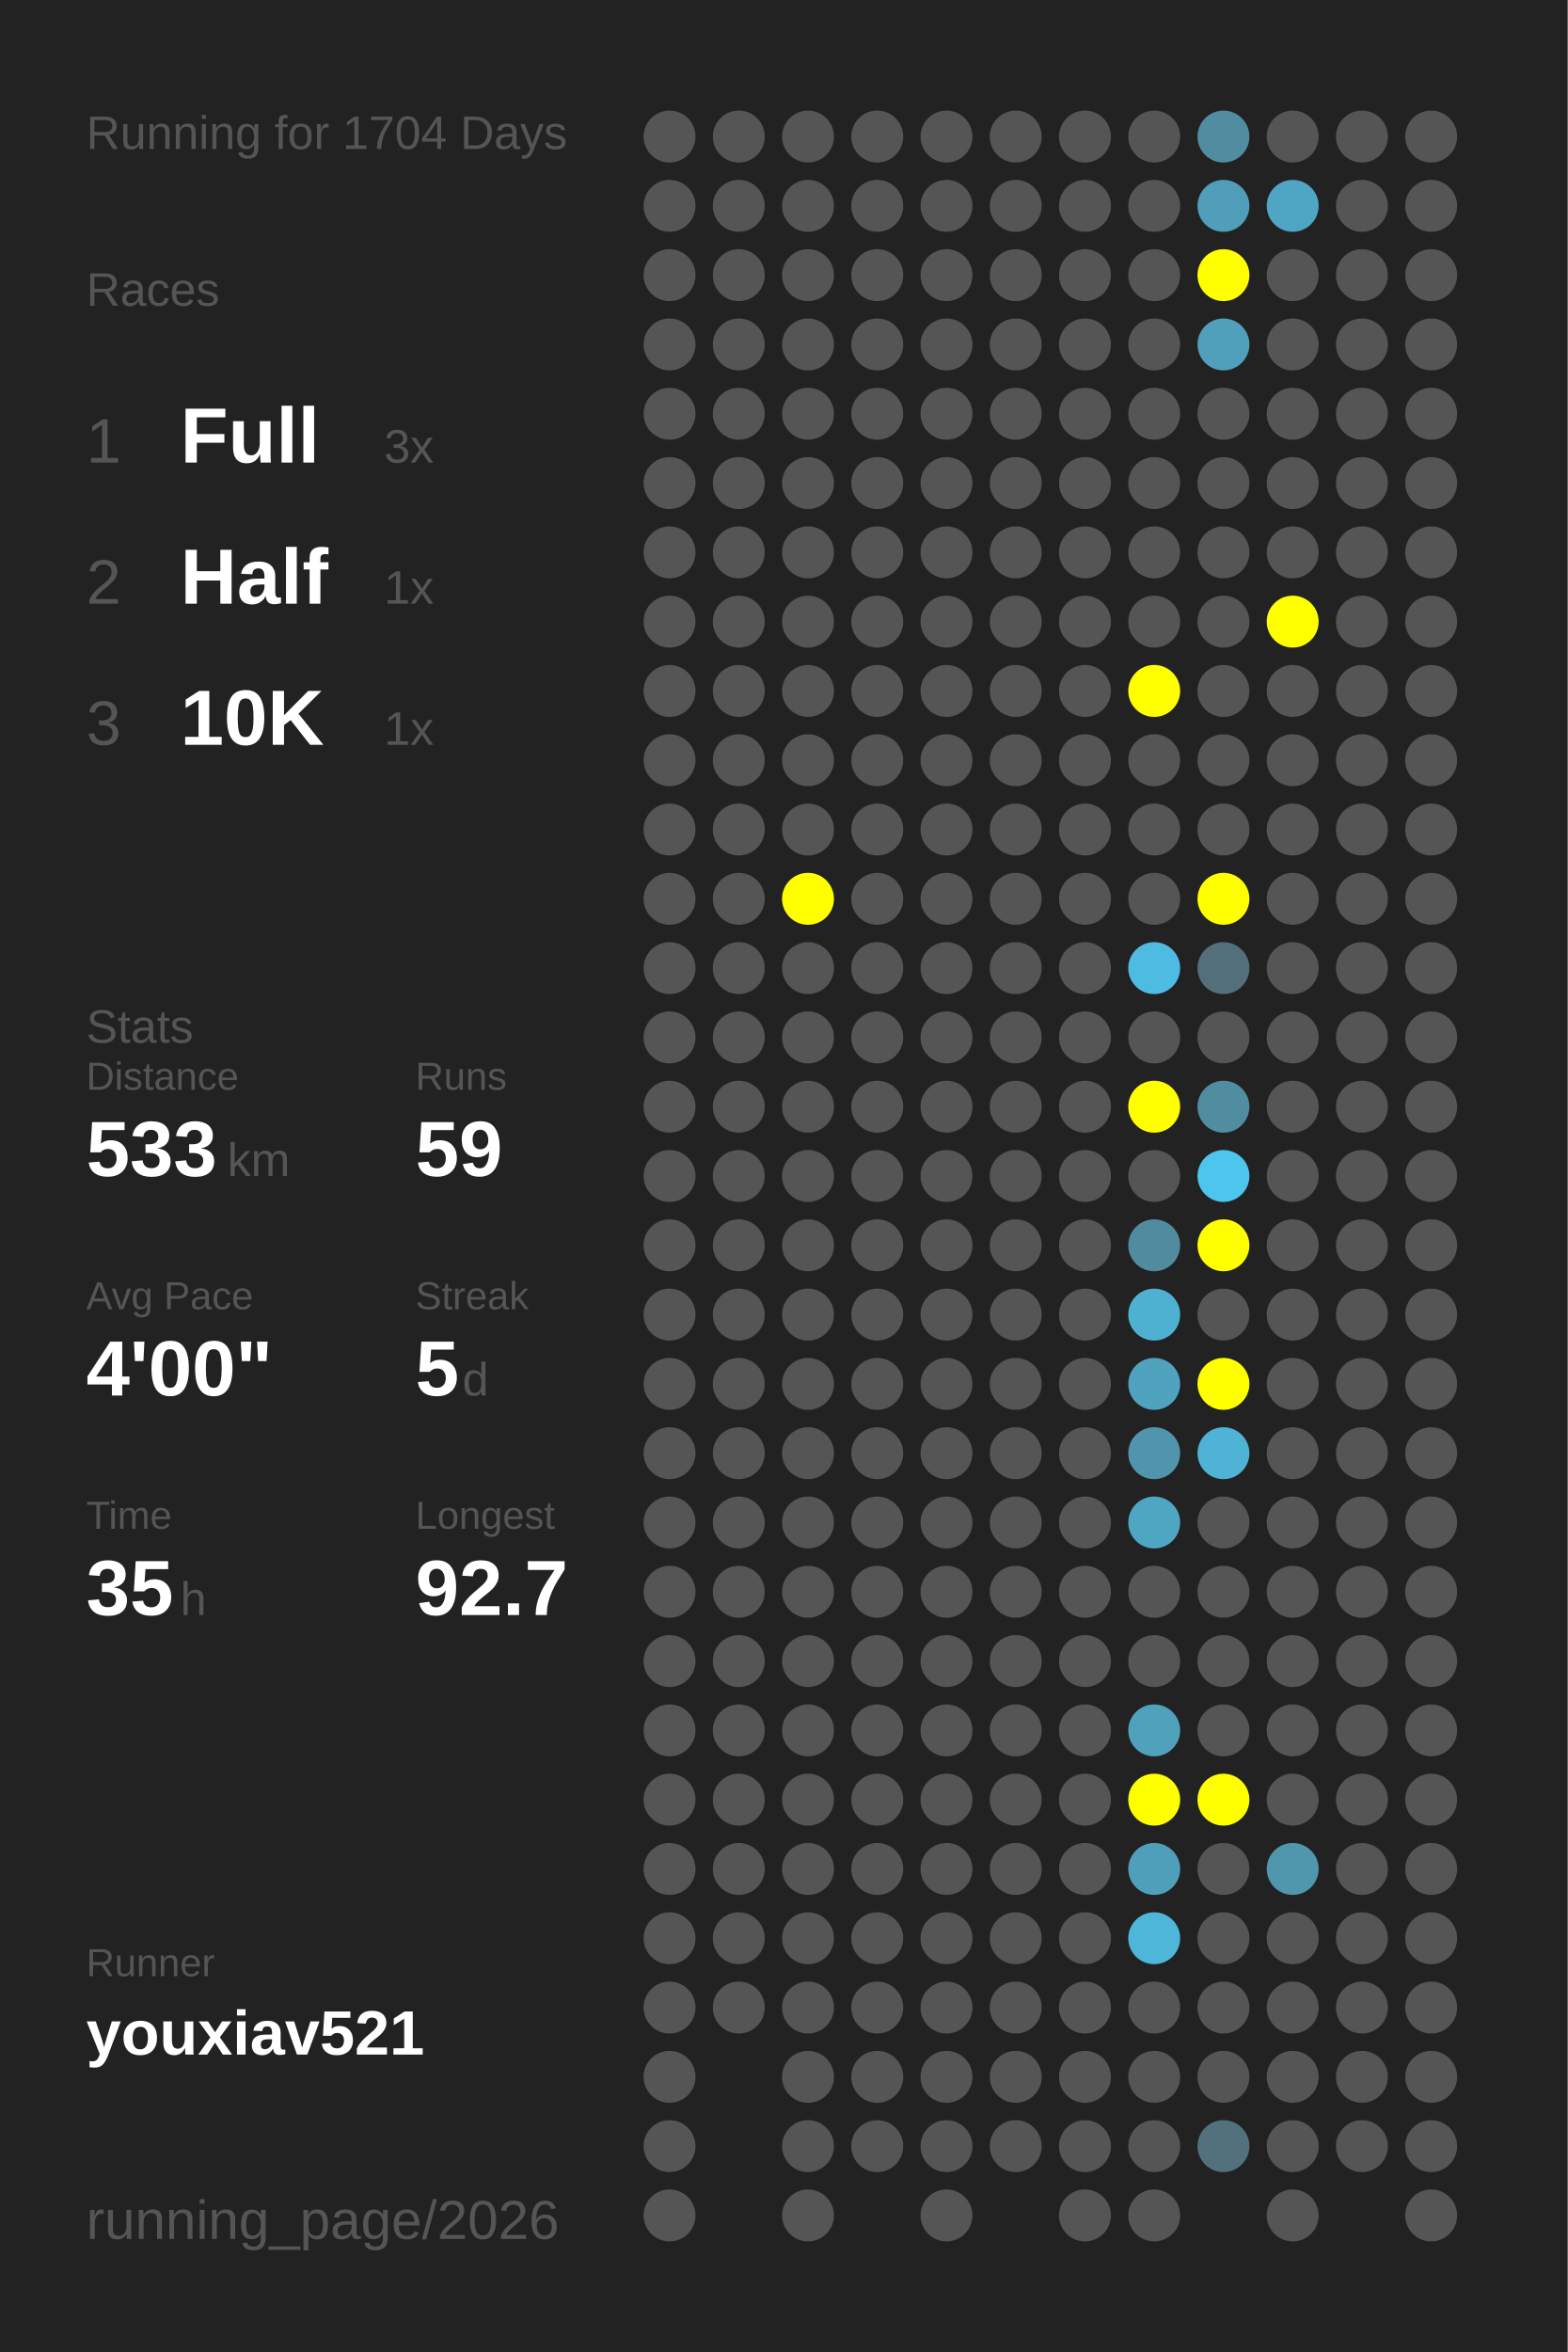
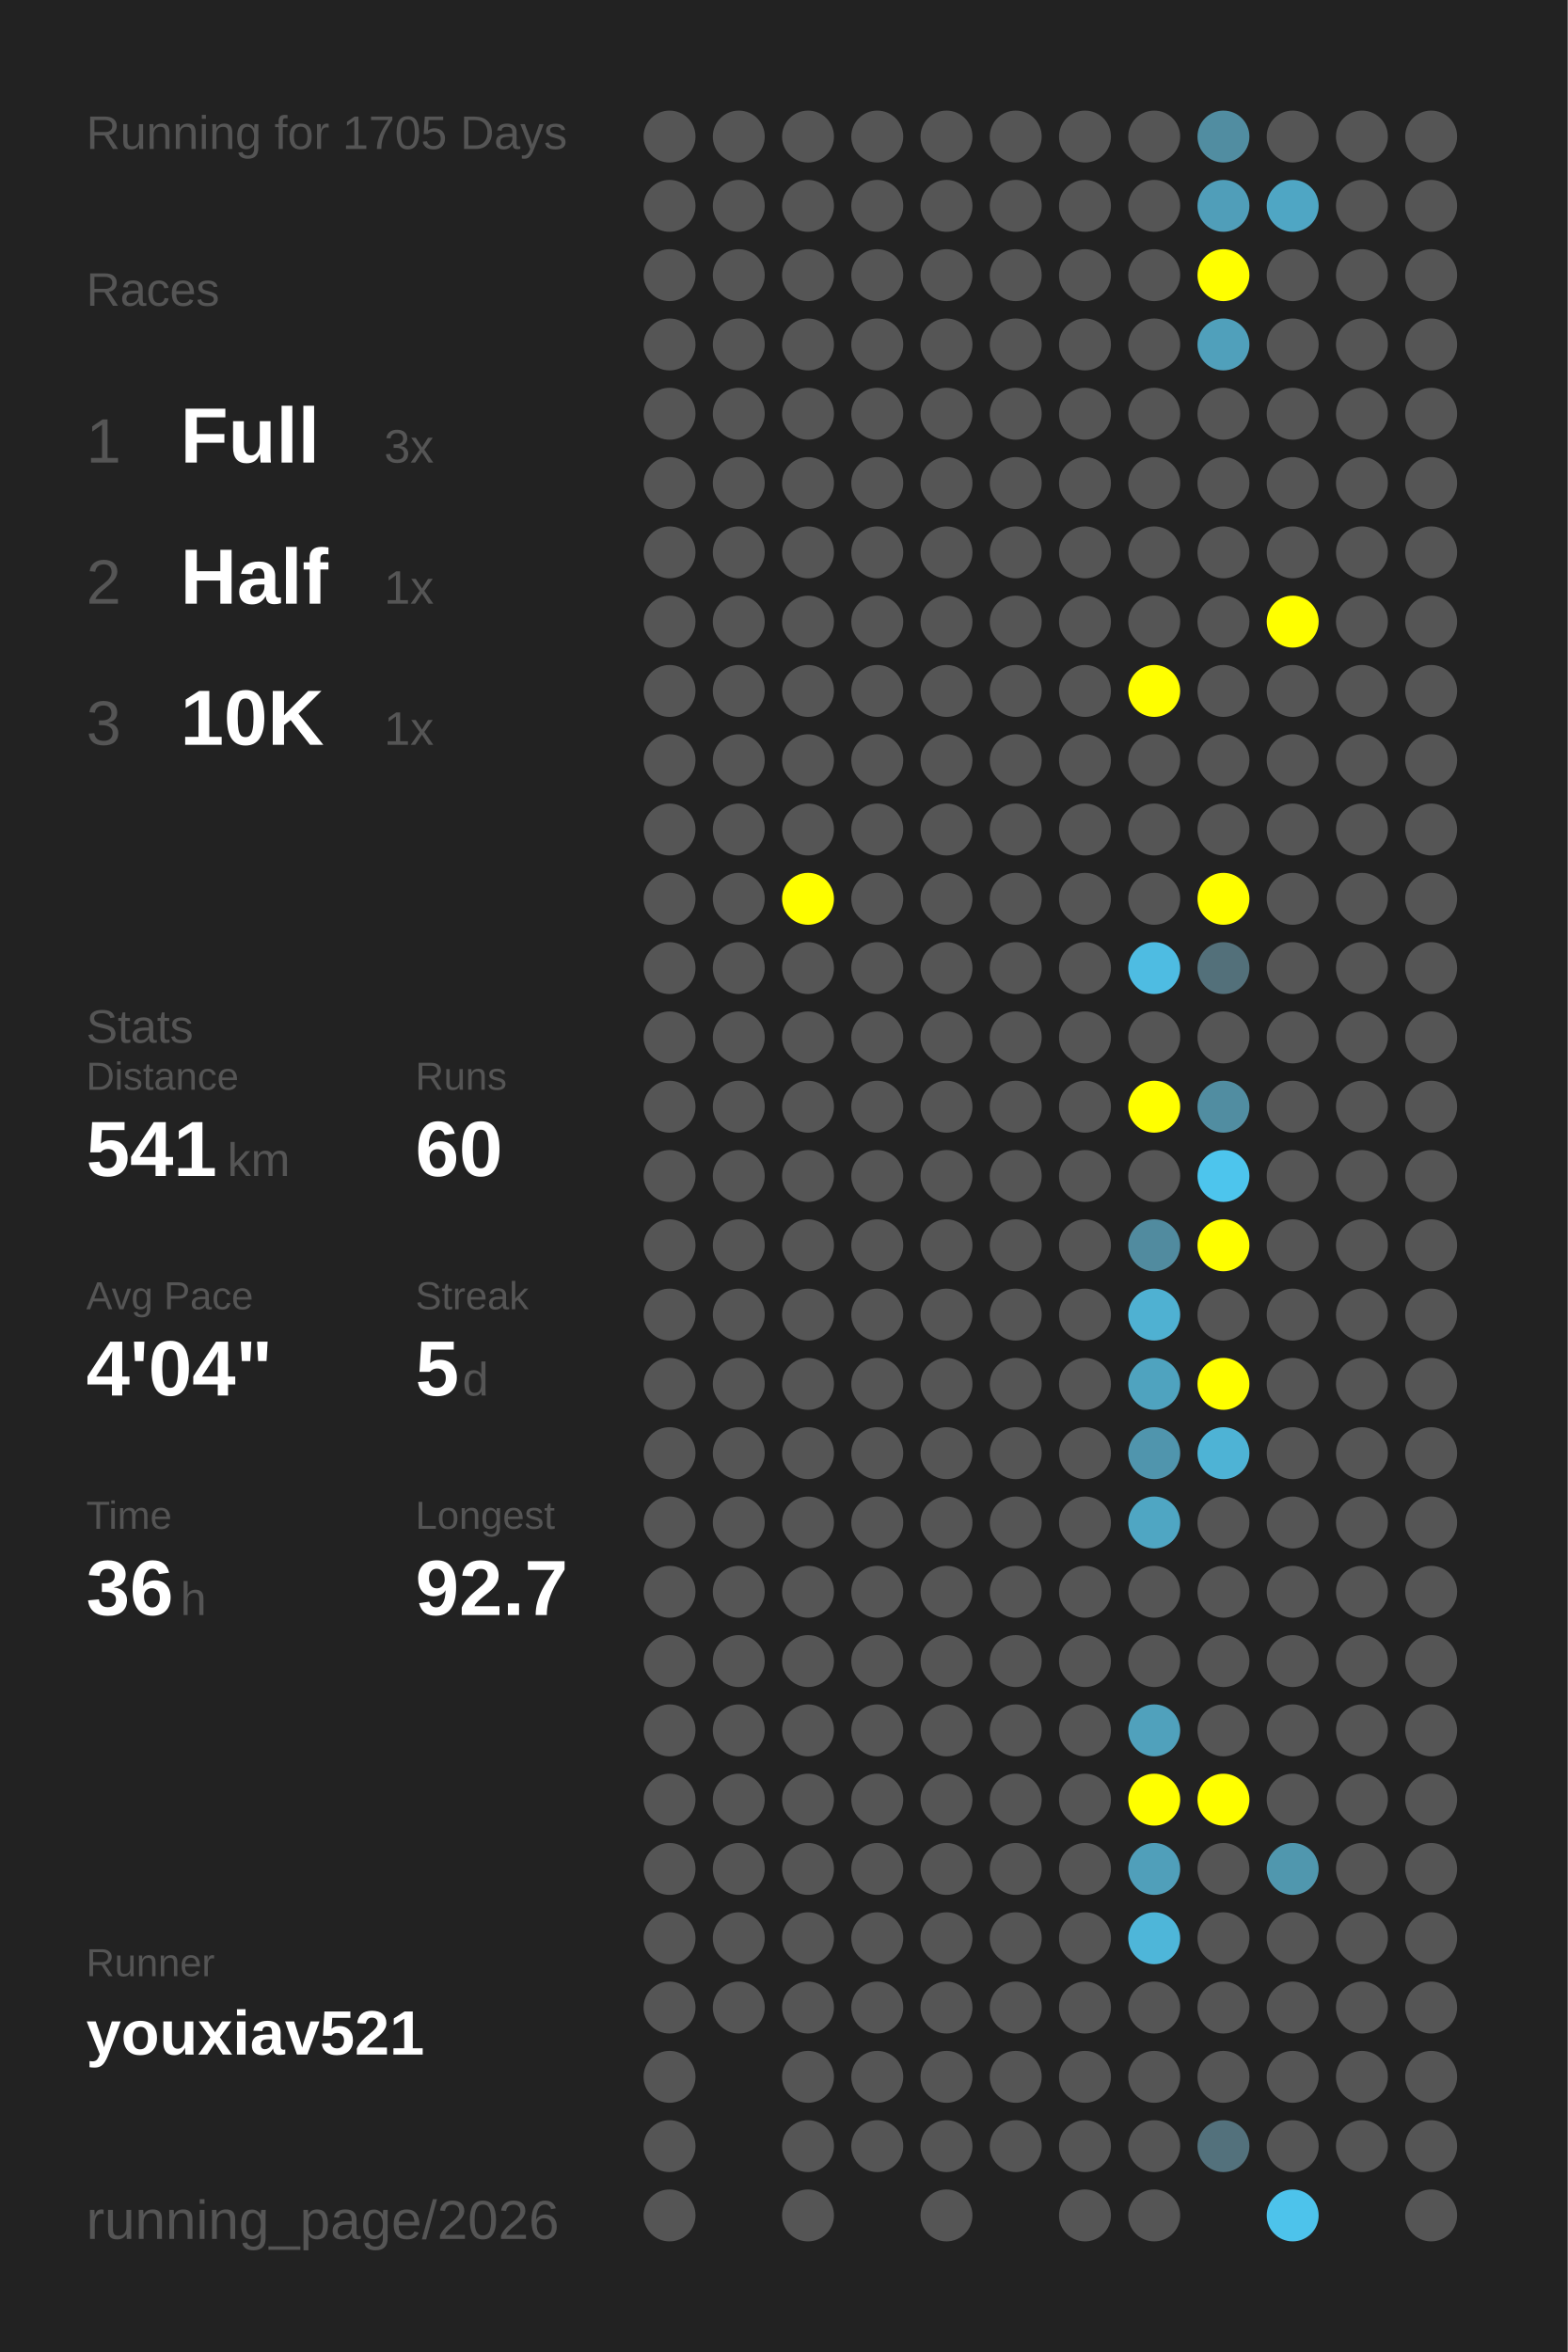
<svg xmlns="http://www.w3.org/2000/svg" baseProfile="full" height="300mm" version="1.1" viewBox="0,0,200,300" width="200mm">
  <defs />
  <rect fill="#222222" height="300" width="200" x="0" y="0" />
-   <text fill="#555555" style="font-size:6px; font-family:Arial;" x="11" y="19">Running for 1704 Days</text>
+   <text fill="#555555" style="font-size:6px; font-family:Arial;" x="11" y="19">Running for 1705 Days</text>
  <text fill="#555555" style="font-size:6px; font-family:Arial;" x="11" y="39">Races</text>
  <text fill="#555555" style="font-size:8px; font-family:Arial;" x="11" y="59">1</text>
  <text fill="#FFFFFF" style="font-size:10px; font-family:Arial; font-weight:bold;" x="23" y="59">Full</text>
  <text fill="#555555" style="font-size:6px; font-family:Arial;" x="49" y="59">3x</text>
  <text fill="#555555" style="font-size:8px; font-family:Arial;" x="11" y="77">2</text>
  <text fill="#FFFFFF" style="font-size:10px; font-family:Arial; font-weight:bold;" x="23" y="77">Half</text>
  <text fill="#555555" style="font-size:6px; font-family:Arial;" x="49" y="77">1x</text>
  <text fill="#555555" style="font-size:8px; font-family:Arial;" x="11" y="95">3</text>
  <text fill="#FFFFFF" style="font-size:10px; font-family:Arial; font-weight:bold;" x="23" y="95">10K</text>
  <text fill="#555555" style="font-size:6px; font-family:Arial;" x="49" y="95">1x</text>
  <text fill="#555555" style="font-size:6px; font-family:Arial;" x="11" y="133">Stats</text>
  <text fill="#555555" style="font-size:5px; font-family:Arial;" x="11" y="139">Distance</text>
-   <text fill="#FFFFFF" style="font-size:10px; font-family:Arial; font-weight:bold;" x="11" y="150">533</text>
+   <text fill="#FFFFFF" style="font-size:10px; font-family:Arial; font-weight:bold;" x="11" y="150">541</text>
  <text fill="#555555" style="font-size:6px; font-family:Arial;" x="29" y="150">km</text>
  <text fill="#555555" style="font-size:5px; font-family:Arial;" x="53" y="139">Runs</text>
-   <text fill="#FFFFFF" style="font-size:10px; font-family:Arial; font-weight:bold;" x="53" y="150">59</text>
+   <text fill="#FFFFFF" style="font-size:10px; font-family:Arial; font-weight:bold;" x="53" y="150">60</text>
  <text fill="#555555" style="font-size:5px; font-family:Arial;" x="11" y="167">Avg Pace</text>
-   <text fill="#FFFFFF" style="font-size:10px; font-family:Arial; font-weight:bold;" x="11" y="178">4'00"</text>
+   <text fill="#FFFFFF" style="font-size:10px; font-family:Arial; font-weight:bold;" x="11" y="178">4'04"</text>
  <text fill="#555555" style="font-size:5px; font-family:Arial;" x="53" y="167">Streak</text>
  <text fill="#FFFFFF" style="font-size:10px; font-family:Arial; font-weight:bold;" x="53" y="178">5</text>
  <text fill="#555555" style="font-size:6px; font-family:Arial;" x="59" y="178">d</text>
  <text fill="#555555" style="font-size:5px; font-family:Arial;" x="11" y="195">Time</text>
-   <text fill="#FFFFFF" style="font-size:10px; font-family:Arial; font-weight:bold;" x="11" y="206">35</text>
+   <text fill="#FFFFFF" style="font-size:10px; font-family:Arial; font-weight:bold;" x="11" y="206">36</text>
  <text fill="#555555" style="font-size:6px; font-family:Arial;" x="23" y="206">h</text>
  <text fill="#555555" style="font-size:5px; font-family:Arial;" x="53" y="195">Longest</text>
  <text fill="#FFFFFF" style="font-size:10px; font-family:Arial; font-weight:bold;" x="53" y="206">92.7</text>
  <text fill="#555555" style="font-size:5px; font-family:Arial;" x="11" y="252.065">Runner</text>
  <text fill="#FFFFFF" style="font-size:8px; font-family:Arial; font-weight:bold;" x="11" y="262.065">youxiav521</text>
  <text fill="#555555" style="font-size:7px; font-family:Arial;" x="11" y="285.581">running_page/2026</text>
  <circle cx="85.417" cy="17.419" fill="#555555" r="3.312" />
  <circle cx="85.417" cy="26.258" fill="#555555" r="3.312" />
  <circle cx="85.417" cy="35.097" fill="#555555" r="3.312" />
  <circle cx="85.417" cy="43.935" fill="#555555" r="3.312" />
  <circle cx="85.417" cy="52.774" fill="#555555" r="3.312" />
  <circle cx="85.417" cy="61.613" fill="#555555" r="3.312" />
  <circle cx="85.417" cy="70.452" fill="#555555" r="3.312" />
  <circle cx="85.417" cy="79.29" fill="#555555" r="3.312" />
  <circle cx="85.417" cy="88.129" fill="#555555" r="3.312" />
  <circle cx="85.417" cy="96.968" fill="#555555" r="3.312" />
  <circle cx="85.417" cy="105.806" fill="#555555" r="3.312" />
  <circle cx="85.417" cy="114.645" fill="#555555" r="3.312" />
  <circle cx="85.417" cy="123.484" fill="#555555" r="3.312" />
  <circle cx="85.417" cy="132.323" fill="#555555" r="3.312" />
  <circle cx="85.417" cy="141.161" fill="#555555" r="3.312" />
  <circle cx="85.417" cy="150" fill="#555555" r="3.312" />
  <circle cx="85.417" cy="158.839" fill="#555555" r="3.312" />
  <circle cx="85.417" cy="167.677" fill="#555555" r="3.312" />
  <circle cx="85.417" cy="176.516" fill="#555555" r="3.312" />
  <circle cx="85.417" cy="185.355" fill="#555555" r="3.312" />
  <circle cx="85.417" cy="194.194" fill="#555555" r="3.312" />
  <circle cx="85.417" cy="203.032" fill="#555555" r="3.312" />
  <circle cx="85.417" cy="211.871" fill="#555555" r="3.312" />
  <circle cx="85.417" cy="220.71" fill="#555555" r="3.312" />
  <circle cx="85.417" cy="229.548" fill="#555555" r="3.312" />
  <circle cx="85.417" cy="238.387" fill="#555555" r="3.312" />
  <circle cx="85.417" cy="247.226" fill="#555555" r="3.312" />
  <circle cx="85.417" cy="256.065" fill="#555555" r="3.312" />
  <circle cx="85.417" cy="264.903" fill="#555555" r="3.312" />
  <circle cx="85.417" cy="273.742" fill="#555555" r="3.312" />
  <circle cx="85.417" cy="282.581" fill="#555555" r="3.312" />
  <circle cx="94.25" cy="17.419" fill="#555555" r="3.312" />
  <circle cx="94.25" cy="26.258" fill="#555555" r="3.312" />
  <circle cx="94.25" cy="35.097" fill="#555555" r="3.312" />
  <circle cx="94.25" cy="43.935" fill="#555555" r="3.312" />
  <circle cx="94.25" cy="52.774" fill="#555555" r="3.312" />
  <circle cx="94.25" cy="61.613" fill="#555555" r="3.312" />
  <circle cx="94.25" cy="70.452" fill="#555555" r="3.312" />
  <circle cx="94.25" cy="79.29" fill="#555555" r="3.312" />
  <circle cx="94.25" cy="88.129" fill="#555555" r="3.312" />
  <circle cx="94.25" cy="96.968" fill="#555555" r="3.312" />
  <circle cx="94.25" cy="105.806" fill="#555555" r="3.312" />
  <circle cx="94.25" cy="114.645" fill="#555555" r="3.312" />
  <circle cx="94.25" cy="123.484" fill="#555555" r="3.312" />
  <circle cx="94.25" cy="132.323" fill="#555555" r="3.312" />
  <circle cx="94.25" cy="141.161" fill="#555555" r="3.312" />
  <circle cx="94.25" cy="150" fill="#555555" r="3.312" />
  <circle cx="94.25" cy="158.839" fill="#555555" r="3.312" />
  <circle cx="94.25" cy="167.677" fill="#555555" r="3.312" />
  <circle cx="94.25" cy="176.516" fill="#555555" r="3.312" />
  <circle cx="94.25" cy="185.355" fill="#555555" r="3.312" />
  <circle cx="94.25" cy="194.194" fill="#555555" r="3.312" />
  <circle cx="94.25" cy="203.032" fill="#555555" r="3.312" />
  <circle cx="94.25" cy="211.871" fill="#555555" r="3.312" />
  <circle cx="94.25" cy="220.71" fill="#555555" r="3.312" />
  <circle cx="94.25" cy="229.548" fill="#555555" r="3.312" />
  <circle cx="94.25" cy="238.387" fill="#555555" r="3.312" />
  <circle cx="94.25" cy="247.226" fill="#555555" r="3.312" />
  <circle cx="94.25" cy="256.065" fill="#555555" r="3.312" />
  <circle cx="103.083" cy="17.419" fill="#555555" r="3.312" />
  <circle cx="103.083" cy="26.258" fill="#555555" r="3.312" />
  <circle cx="103.083" cy="35.097" fill="#555555" r="3.312" />
  <circle cx="103.083" cy="43.935" fill="#555555" r="3.312" />
  <circle cx="103.083" cy="52.774" fill="#555555" r="3.312" />
  <circle cx="103.083" cy="61.613" fill="#555555" r="3.312" />
  <circle cx="103.083" cy="70.452" fill="#555555" r="3.312" />
  <circle cx="103.083" cy="79.29" fill="#555555" r="3.312" />
  <circle cx="103.083" cy="88.129" fill="#555555" r="3.312" />
  <circle cx="103.083" cy="96.968" fill="#555555" r="3.312" />
  <circle cx="103.083" cy="105.806" fill="#555555" r="3.312" />
  <circle cx="103.083" cy="114.645" fill="#FFFF00" r="3.312" />
  <circle cx="103.083" cy="123.484" fill="#555555" r="3.312" />
  <circle cx="103.083" cy="132.323" fill="#555555" r="3.312" />
  <circle cx="103.083" cy="141.161" fill="#555555" r="3.312" />
  <circle cx="103.083" cy="150" fill="#555555" r="3.312" />
  <circle cx="103.083" cy="158.839" fill="#555555" r="3.312" />
  <circle cx="103.083" cy="167.677" fill="#555555" r="3.312" />
  <circle cx="103.083" cy="176.516" fill="#555555" r="3.312" />
  <circle cx="103.083" cy="185.355" fill="#555555" r="3.312" />
  <circle cx="103.083" cy="194.194" fill="#555555" r="3.312" />
  <circle cx="103.083" cy="203.032" fill="#555555" r="3.312" />
  <circle cx="103.083" cy="211.871" fill="#555555" r="3.312" />
  <circle cx="103.083" cy="220.71" fill="#555555" r="3.312" />
  <circle cx="103.083" cy="229.548" fill="#555555" r="3.312" />
  <circle cx="103.083" cy="238.387" fill="#555555" r="3.312" />
  <circle cx="103.083" cy="247.226" fill="#555555" r="3.312" />
  <circle cx="103.083" cy="256.065" fill="#555555" r="3.312" />
  <circle cx="103.083" cy="264.903" fill="#555555" r="3.312" />
  <circle cx="103.083" cy="273.742" fill="#555555" r="3.312" />
  <circle cx="103.083" cy="282.581" fill="#555555" r="3.312" />
  <circle cx="111.917" cy="17.419" fill="#555555" r="3.312" />
  <circle cx="111.917" cy="26.258" fill="#555555" r="3.312" />
  <circle cx="111.917" cy="35.097" fill="#555555" r="3.312" />
  <circle cx="111.917" cy="43.935" fill="#555555" r="3.312" />
  <circle cx="111.917" cy="52.774" fill="#555555" r="3.312" />
  <circle cx="111.917" cy="61.613" fill="#555555" r="3.312" />
  <circle cx="111.917" cy="70.452" fill="#555555" r="3.312" />
  <circle cx="111.917" cy="79.29" fill="#555555" r="3.312" />
  <circle cx="111.917" cy="88.129" fill="#555555" r="3.312" />
  <circle cx="111.917" cy="96.968" fill="#555555" r="3.312" />
  <circle cx="111.917" cy="105.806" fill="#555555" r="3.312" />
  <circle cx="111.917" cy="114.645" fill="#555555" r="3.312" />
  <circle cx="111.917" cy="123.484" fill="#555555" r="3.312" />
  <circle cx="111.917" cy="132.323" fill="#555555" r="3.312" />
  <circle cx="111.917" cy="141.161" fill="#555555" r="3.312" />
  <circle cx="111.917" cy="150" fill="#555555" r="3.312" />
  <circle cx="111.917" cy="158.839" fill="#555555" r="3.312" />
  <circle cx="111.917" cy="167.677" fill="#555555" r="3.312" />
  <circle cx="111.917" cy="176.516" fill="#555555" r="3.312" />
  <circle cx="111.917" cy="185.355" fill="#555555" r="3.312" />
  <circle cx="111.917" cy="194.194" fill="#555555" r="3.312" />
  <circle cx="111.917" cy="203.032" fill="#555555" r="3.312" />
  <circle cx="111.917" cy="211.871" fill="#555555" r="3.312" />
  <circle cx="111.917" cy="220.71" fill="#555555" r="3.312" />
  <circle cx="111.917" cy="229.548" fill="#555555" r="3.312" />
  <circle cx="111.917" cy="238.387" fill="#555555" r="3.312" />
  <circle cx="111.917" cy="247.226" fill="#555555" r="3.312" />
  <circle cx="111.917" cy="256.065" fill="#555555" r="3.312" />
  <circle cx="111.917" cy="264.903" fill="#555555" r="3.312" />
  <circle cx="111.917" cy="273.742" fill="#555555" r="3.312" />
  <circle cx="120.75" cy="17.419" fill="#555555" r="3.312" />
  <circle cx="120.75" cy="26.258" fill="#555555" r="3.312" />
  <circle cx="120.75" cy="35.097" fill="#555555" r="3.312" />
  <circle cx="120.75" cy="43.935" fill="#555555" r="3.312" />
  <circle cx="120.75" cy="52.774" fill="#555555" r="3.312" />
  <circle cx="120.75" cy="61.613" fill="#555555" r="3.312" />
  <circle cx="120.75" cy="70.452" fill="#555555" r="3.312" />
  <circle cx="120.75" cy="79.29" fill="#555555" r="3.312" />
  <circle cx="120.75" cy="88.129" fill="#555555" r="3.312" />
  <circle cx="120.75" cy="96.968" fill="#555555" r="3.312" />
  <circle cx="120.75" cy="105.806" fill="#555555" r="3.312" />
  <circle cx="120.75" cy="114.645" fill="#555555" r="3.312" />
  <circle cx="120.75" cy="123.484" fill="#555555" r="3.312" />
  <circle cx="120.75" cy="132.323" fill="#555555" r="3.312" />
  <circle cx="120.75" cy="141.161" fill="#555555" r="3.312" />
  <circle cx="120.75" cy="150" fill="#555555" r="3.312" />
  <circle cx="120.75" cy="158.839" fill="#555555" r="3.312" />
  <circle cx="120.75" cy="167.677" fill="#555555" r="3.312" />
  <circle cx="120.75" cy="176.516" fill="#555555" r="3.312" />
  <circle cx="120.75" cy="185.355" fill="#555555" r="3.312" />
  <circle cx="120.75" cy="194.194" fill="#555555" r="3.312" />
  <circle cx="120.75" cy="203.032" fill="#555555" r="3.312" />
  <circle cx="120.75" cy="211.871" fill="#555555" r="3.312" />
  <circle cx="120.75" cy="220.71" fill="#555555" r="3.312" />
  <circle cx="120.75" cy="229.548" fill="#555555" r="3.312" />
  <circle cx="120.75" cy="238.387" fill="#555555" r="3.312" />
  <circle cx="120.75" cy="247.226" fill="#555555" r="3.312" />
  <circle cx="120.75" cy="256.065" fill="#555555" r="3.312" />
  <circle cx="120.75" cy="264.903" fill="#555555" r="3.312" />
  <circle cx="120.75" cy="273.742" fill="#555555" r="3.312" />
  <circle cx="120.75" cy="282.581" fill="#555555" r="3.312" />
  <circle cx="129.583" cy="17.419" fill="#555555" r="3.312" />
  <circle cx="129.583" cy="26.258" fill="#555555" r="3.312" />
  <circle cx="129.583" cy="35.097" fill="#555555" r="3.312" />
  <circle cx="129.583" cy="43.935" fill="#555555" r="3.312" />
  <circle cx="129.583" cy="52.774" fill="#555555" r="3.312" />
  <circle cx="129.583" cy="61.613" fill="#555555" r="3.312" />
  <circle cx="129.583" cy="70.452" fill="#555555" r="3.312" />
  <circle cx="129.583" cy="79.29" fill="#555555" r="3.312" />
  <circle cx="129.583" cy="88.129" fill="#555555" r="3.312" />
  <circle cx="129.583" cy="96.968" fill="#555555" r="3.312" />
  <circle cx="129.583" cy="105.806" fill="#555555" r="3.312" />
  <circle cx="129.583" cy="114.645" fill="#555555" r="3.312" />
  <circle cx="129.583" cy="123.484" fill="#555555" r="3.312" />
  <circle cx="129.583" cy="132.323" fill="#555555" r="3.312" />
  <circle cx="129.583" cy="141.161" fill="#555555" r="3.312" />
  <circle cx="129.583" cy="150" fill="#555555" r="3.312" />
  <circle cx="129.583" cy="158.839" fill="#555555" r="3.312" />
  <circle cx="129.583" cy="167.677" fill="#555555" r="3.312" />
  <circle cx="129.583" cy="176.516" fill="#555555" r="3.312" />
  <circle cx="129.583" cy="185.355" fill="#555555" r="3.312" />
  <circle cx="129.583" cy="194.194" fill="#555555" r="3.312" />
  <circle cx="129.583" cy="203.032" fill="#555555" r="3.312" />
  <circle cx="129.583" cy="211.871" fill="#555555" r="3.312" />
  <circle cx="129.583" cy="220.71" fill="#555555" r="3.312" />
  <circle cx="129.583" cy="229.548" fill="#555555" r="3.312" />
  <circle cx="129.583" cy="238.387" fill="#555555" r="3.312" />
  <circle cx="129.583" cy="247.226" fill="#555555" r="3.312" />
  <circle cx="129.583" cy="256.065" fill="#555555" r="3.312" />
  <circle cx="129.583" cy="264.903" fill="#555555" r="3.312" />
  <circle cx="129.583" cy="273.742" fill="#555555" r="3.312" />
  <circle cx="138.417" cy="17.419" fill="#555555" r="3.312" />
  <circle cx="138.417" cy="26.258" fill="#555555" r="3.312" />
  <circle cx="138.417" cy="35.097" fill="#555555" r="3.312" />
  <circle cx="138.417" cy="43.935" fill="#555555" r="3.312" />
  <circle cx="138.417" cy="52.774" fill="#555555" r="3.312" />
  <circle cx="138.417" cy="61.613" fill="#555555" r="3.312" />
  <circle cx="138.417" cy="70.452" fill="#555555" r="3.312" />
  <circle cx="138.417" cy="79.29" fill="#555555" r="3.312" />
  <circle cx="138.417" cy="88.129" fill="#555555" r="3.312" />
  <circle cx="138.417" cy="96.968" fill="#555555" r="3.312" />
  <circle cx="138.417" cy="105.806" fill="#555555" r="3.312" />
  <circle cx="138.417" cy="114.645" fill="#555555" r="3.312" />
  <circle cx="138.417" cy="123.484" fill="#555555" r="3.312" />
  <circle cx="138.417" cy="132.323" fill="#555555" r="3.312" />
  <circle cx="138.417" cy="141.161" fill="#555555" r="3.312" />
  <circle cx="138.417" cy="150" fill="#555555" r="3.312" />
  <circle cx="138.417" cy="158.839" fill="#555555" r="3.312" />
  <circle cx="138.417" cy="167.677" fill="#555555" r="3.312" />
  <circle cx="138.417" cy="176.516" fill="#555555" r="3.312" />
  <circle cx="138.417" cy="185.355" fill="#555555" r="3.312" />
  <circle cx="138.417" cy="194.194" fill="#555555" r="3.312" />
  <circle cx="138.417" cy="203.032" fill="#555555" r="3.312" />
  <circle cx="138.417" cy="211.871" fill="#555555" r="3.312" />
  <circle cx="138.417" cy="220.71" fill="#555555" r="3.312" />
  <circle cx="138.417" cy="229.548" fill="#555555" r="3.312" />
  <circle cx="138.417" cy="238.387" fill="#555555" r="3.312" />
  <circle cx="138.417" cy="247.226" fill="#555555" r="3.312" />
  <circle cx="138.417" cy="256.065" fill="#555555" r="3.312" />
  <circle cx="138.417" cy="264.903" fill="#555555" r="3.312" />
  <circle cx="138.417" cy="273.742" fill="#555555" r="3.312" />
  <circle cx="138.417" cy="282.581" fill="#555555" r="3.312" />
  <circle cx="147.25" cy="17.419" fill="#555555" r="3.312" />
  <circle cx="147.25" cy="26.258" fill="#555555" r="3.312" />
  <circle cx="147.25" cy="35.097" fill="#555555" r="3.312" />
  <circle cx="147.25" cy="43.935" fill="#555555" r="3.312" />
  <circle cx="147.25" cy="52.774" fill="#555555" r="3.312" />
  <circle cx="147.25" cy="61.613" fill="#555555" r="3.312" />
  <circle cx="147.25" cy="70.452" fill="#555555" r="3.312" />
  <circle cx="147.25" cy="79.29" fill="#555555" r="3.312" />
  <circle cx="147.25" cy="88.129" fill="#FFFF00" r="3.312" />
  <circle cx="147.25" cy="96.968" fill="#555555" r="3.312" />
  <circle cx="147.25" cy="105.806" fill="#555555" r="3.312" />
  <circle cx="147.25" cy="114.645" fill="#555555" r="3.312" />
  <circle cx="147.25" cy="123.484" fill="#4ebce2" r="3.312" />
  <circle cx="147.25" cy="132.323" fill="#555555" r="3.312" />
  <circle cx="147.25" cy="141.161" fill="#FFFF00" r="3.312" />
  <circle cx="147.25" cy="150" fill="#555555" r="3.312" />
  <circle cx="147.25" cy="158.839" fill="#518b9f" r="3.312" />
  <circle cx="147.25" cy="167.677" fill="#4fb1d2" r="3.312" />
  <circle cx="147.25" cy="176.516" fill="#4fa3bf" r="3.312" />
  <circle cx="147.25" cy="185.355" fill="#5095ad" r="3.312" />
  <circle cx="147.25" cy="194.194" fill="#4fa6c3" r="3.312" />
  <circle cx="147.25" cy="203.032" fill="#555555" r="3.312" />
  <circle cx="147.25" cy="211.871" fill="#555555" r="3.312" />
  <circle cx="147.25" cy="220.71" fill="#50a1bc" r="3.312" />
  <circle cx="147.25" cy="229.548" fill="#FFFF00" r="3.312" />
  <circle cx="147.25" cy="238.387" fill="#509fba" r="3.312" />
  <circle cx="147.25" cy="247.226" fill="#4eb6d9" r="3.312" />
  <circle cx="147.25" cy="256.065" fill="#555555" r="3.312" />
  <circle cx="147.25" cy="264.903" fill="#555555" r="3.312" />
  <circle cx="147.25" cy="273.742" fill="#555555" r="3.312" />
  <circle cx="147.25" cy="282.581" fill="#555555" r="3.312" />
  <circle cx="156.083" cy="17.419" fill="#518da1" r="3.312" />
  <circle cx="156.083" cy="26.258" fill="#509eb9" r="3.312" />
  <circle cx="156.083" cy="35.097" fill="#FFFF00" r="3.312" />
  <circle cx="156.083" cy="43.935" fill="#50a0bb" r="3.312" />
  <circle cx="156.083" cy="52.774" fill="#555555" r="3.312" />
  <circle cx="156.083" cy="61.613" fill="#555555" r="3.312" />
  <circle cx="156.083" cy="70.452" fill="#555555" r="3.312" />
  <circle cx="156.083" cy="79.29" fill="#555555" r="3.312" />
  <circle cx="156.083" cy="88.129" fill="#555555" r="3.312" />
  <circle cx="156.083" cy="96.968" fill="#555555" r="3.312" />
  <circle cx="156.083" cy="105.806" fill="#555555" r="3.312" />
  <circle cx="156.083" cy="114.645" fill="#FFFF00" r="3.312" />
  <circle cx="156.083" cy="123.484" fill="#53707a" r="3.312" />
  <circle cx="156.083" cy="132.323" fill="#555555" r="3.312" />
  <circle cx="156.083" cy="141.161" fill="#518da1" r="3.312" />
  <circle cx="156.083" cy="150" fill="#4dc5ed" r="3.312" />
  <circle cx="156.083" cy="158.839" fill="#FFFF00" r="3.312" />
  <circle cx="156.083" cy="167.677" fill="#555555" r="3.312" />
  <circle cx="156.083" cy="176.516" fill="#FFFF00" r="3.312" />
  <circle cx="156.083" cy="185.355" fill="#4eb3d5" r="3.312" />
  <circle cx="156.083" cy="194.194" fill="#555555" r="3.312" />
  <circle cx="156.083" cy="203.032" fill="#555555" r="3.312" />
  <circle cx="156.083" cy="211.871" fill="#555555" r="3.312" />
  <circle cx="156.083" cy="220.71" fill="#555555" r="3.312" />
  <circle cx="156.083" cy="229.548" fill="#FFFF00" r="3.312" />
  <circle cx="156.083" cy="238.387" fill="#555555" r="3.312" />
  <circle cx="156.083" cy="247.226" fill="#555555" r="3.312" />
  <circle cx="156.083" cy="256.065" fill="#555555" r="3.312" />
  <circle cx="156.083" cy="264.903" fill="#555555" r="3.312" />
  <circle cx="156.083" cy="273.742" fill="#53717c" r="3.312" />
  <circle cx="164.917" cy="17.419" fill="#555555" r="3.312" />
  <circle cx="164.917" cy="26.258" fill="#4fa6c4" r="3.312" />
  <circle cx="164.917" cy="35.097" fill="#555555" r="3.312" />
  <circle cx="164.917" cy="43.935" fill="#555555" r="3.312" />
  <circle cx="164.917" cy="52.774" fill="#555555" r="3.312" />
  <circle cx="164.917" cy="61.613" fill="#555555" r="3.312" />
  <circle cx="164.917" cy="70.452" fill="#555555" r="3.312" />
  <circle cx="164.917" cy="79.29" fill="#FFFF00" r="3.312" />
  <circle cx="164.917" cy="88.129" fill="#555555" r="3.312" />
  <circle cx="164.917" cy="96.968" fill="#555555" r="3.312" />
  <circle cx="164.917" cy="105.806" fill="#555555" r="3.312" />
  <circle cx="164.917" cy="114.645" fill="#555555" r="3.312" />
  <circle cx="164.917" cy="123.484" fill="#555555" r="3.312" />
  <circle cx="164.917" cy="132.323" fill="#555555" r="3.312" />
  <circle cx="164.917" cy="141.161" fill="#555555" r="3.312" />
  <circle cx="164.917" cy="150" fill="#555555" r="3.312" />
  <circle cx="164.917" cy="158.839" fill="#555555" r="3.312" />
  <circle cx="164.917" cy="167.677" fill="#555555" r="3.312" />
  <circle cx="164.917" cy="176.516" fill="#555555" r="3.312" />
  <circle cx="164.917" cy="185.355" fill="#555555" r="3.312" />
  <circle cx="164.917" cy="194.194" fill="#555555" r="3.312" />
  <circle cx="164.917" cy="203.032" fill="#555555" r="3.312" />
  <circle cx="164.917" cy="211.871" fill="#555555" r="3.312" />
  <circle cx="164.917" cy="220.71" fill="#555555" r="3.312" />
  <circle cx="164.917" cy="229.548" fill="#555555" r="3.312" />
  <circle cx="164.917" cy="238.387" fill="#5097ae" r="3.312" />
  <circle cx="164.917" cy="247.226" fill="#555555" r="3.312" />
  <circle cx="164.917" cy="256.065" fill="#555555" r="3.312" />
  <circle cx="164.917" cy="264.903" fill="#555555" r="3.312" />
  <circle cx="164.917" cy="273.742" fill="#555555" r="3.312" />
-   <circle cx="164.917" cy="282.581" fill="#555555" r="3.312" />
+   <circle cx="164.917" cy="282.581" fill="#4dc3eb" r="3.312" />
  <circle cx="173.75" cy="17.419" fill="#555555" r="3.312" />
  <circle cx="173.75" cy="26.258" fill="#555555" r="3.312" />
  <circle cx="173.75" cy="35.097" fill="#555555" r="3.312" />
  <circle cx="173.75" cy="43.935" fill="#555555" r="3.312" />
  <circle cx="173.75" cy="52.774" fill="#555555" r="3.312" />
  <circle cx="173.75" cy="61.613" fill="#555555" r="3.312" />
  <circle cx="173.75" cy="70.452" fill="#555555" r="3.312" />
  <circle cx="173.75" cy="79.29" fill="#555555" r="3.312" />
  <circle cx="173.75" cy="88.129" fill="#555555" r="3.312" />
  <circle cx="173.75" cy="96.968" fill="#555555" r="3.312" />
  <circle cx="173.75" cy="105.806" fill="#555555" r="3.312" />
  <circle cx="173.75" cy="114.645" fill="#555555" r="3.312" />
  <circle cx="173.75" cy="123.484" fill="#555555" r="3.312" />
  <circle cx="173.75" cy="132.323" fill="#555555" r="3.312" />
  <circle cx="173.75" cy="141.161" fill="#555555" r="3.312" />
  <circle cx="173.75" cy="150" fill="#555555" r="3.312" />
  <circle cx="173.75" cy="158.839" fill="#555555" r="3.312" />
  <circle cx="173.75" cy="167.677" fill="#555555" r="3.312" />
  <circle cx="173.75" cy="176.516" fill="#555555" r="3.312" />
  <circle cx="173.75" cy="185.355" fill="#555555" r="3.312" />
  <circle cx="173.75" cy="194.194" fill="#555555" r="3.312" />
  <circle cx="173.75" cy="203.032" fill="#555555" r="3.312" />
  <circle cx="173.75" cy="211.871" fill="#555555" r="3.312" />
  <circle cx="173.75" cy="220.71" fill="#555555" r="3.312" />
  <circle cx="173.75" cy="229.548" fill="#555555" r="3.312" />
  <circle cx="173.75" cy="238.387" fill="#555555" r="3.312" />
  <circle cx="173.75" cy="247.226" fill="#555555" r="3.312" />
  <circle cx="173.75" cy="256.065" fill="#555555" r="3.312" />
  <circle cx="173.75" cy="264.903" fill="#555555" r="3.312" />
  <circle cx="173.75" cy="273.742" fill="#555555" r="3.312" />
  <circle cx="182.583" cy="17.419" fill="#555555" r="3.312" />
  <circle cx="182.583" cy="26.258" fill="#555555" r="3.312" />
  <circle cx="182.583" cy="35.097" fill="#555555" r="3.312" />
  <circle cx="182.583" cy="43.935" fill="#555555" r="3.312" />
  <circle cx="182.583" cy="52.774" fill="#555555" r="3.312" />
  <circle cx="182.583" cy="61.613" fill="#555555" r="3.312" />
  <circle cx="182.583" cy="70.452" fill="#555555" r="3.312" />
  <circle cx="182.583" cy="79.29" fill="#555555" r="3.312" />
  <circle cx="182.583" cy="88.129" fill="#555555" r="3.312" />
  <circle cx="182.583" cy="96.968" fill="#555555" r="3.312" />
  <circle cx="182.583" cy="105.806" fill="#555555" r="3.312" />
  <circle cx="182.583" cy="114.645" fill="#555555" r="3.312" />
  <circle cx="182.583" cy="123.484" fill="#555555" r="3.312" />
  <circle cx="182.583" cy="132.323" fill="#555555" r="3.312" />
  <circle cx="182.583" cy="141.161" fill="#555555" r="3.312" />
  <circle cx="182.583" cy="150" fill="#555555" r="3.312" />
  <circle cx="182.583" cy="158.839" fill="#555555" r="3.312" />
  <circle cx="182.583" cy="167.677" fill="#555555" r="3.312" />
  <circle cx="182.583" cy="176.516" fill="#555555" r="3.312" />
  <circle cx="182.583" cy="185.355" fill="#555555" r="3.312" />
  <circle cx="182.583" cy="194.194" fill="#555555" r="3.312" />
  <circle cx="182.583" cy="203.032" fill="#555555" r="3.312" />
  <circle cx="182.583" cy="211.871" fill="#555555" r="3.312" />
  <circle cx="182.583" cy="220.71" fill="#555555" r="3.312" />
  <circle cx="182.583" cy="229.548" fill="#555555" r="3.312" />
  <circle cx="182.583" cy="238.387" fill="#555555" r="3.312" />
  <circle cx="182.583" cy="247.226" fill="#555555" r="3.312" />
  <circle cx="182.583" cy="256.065" fill="#555555" r="3.312" />
  <circle cx="182.583" cy="264.903" fill="#555555" r="3.312" />
  <circle cx="182.583" cy="273.742" fill="#555555" r="3.312" />
  <circle cx="182.583" cy="282.581" fill="#555555" r="3.312" />
</svg>
